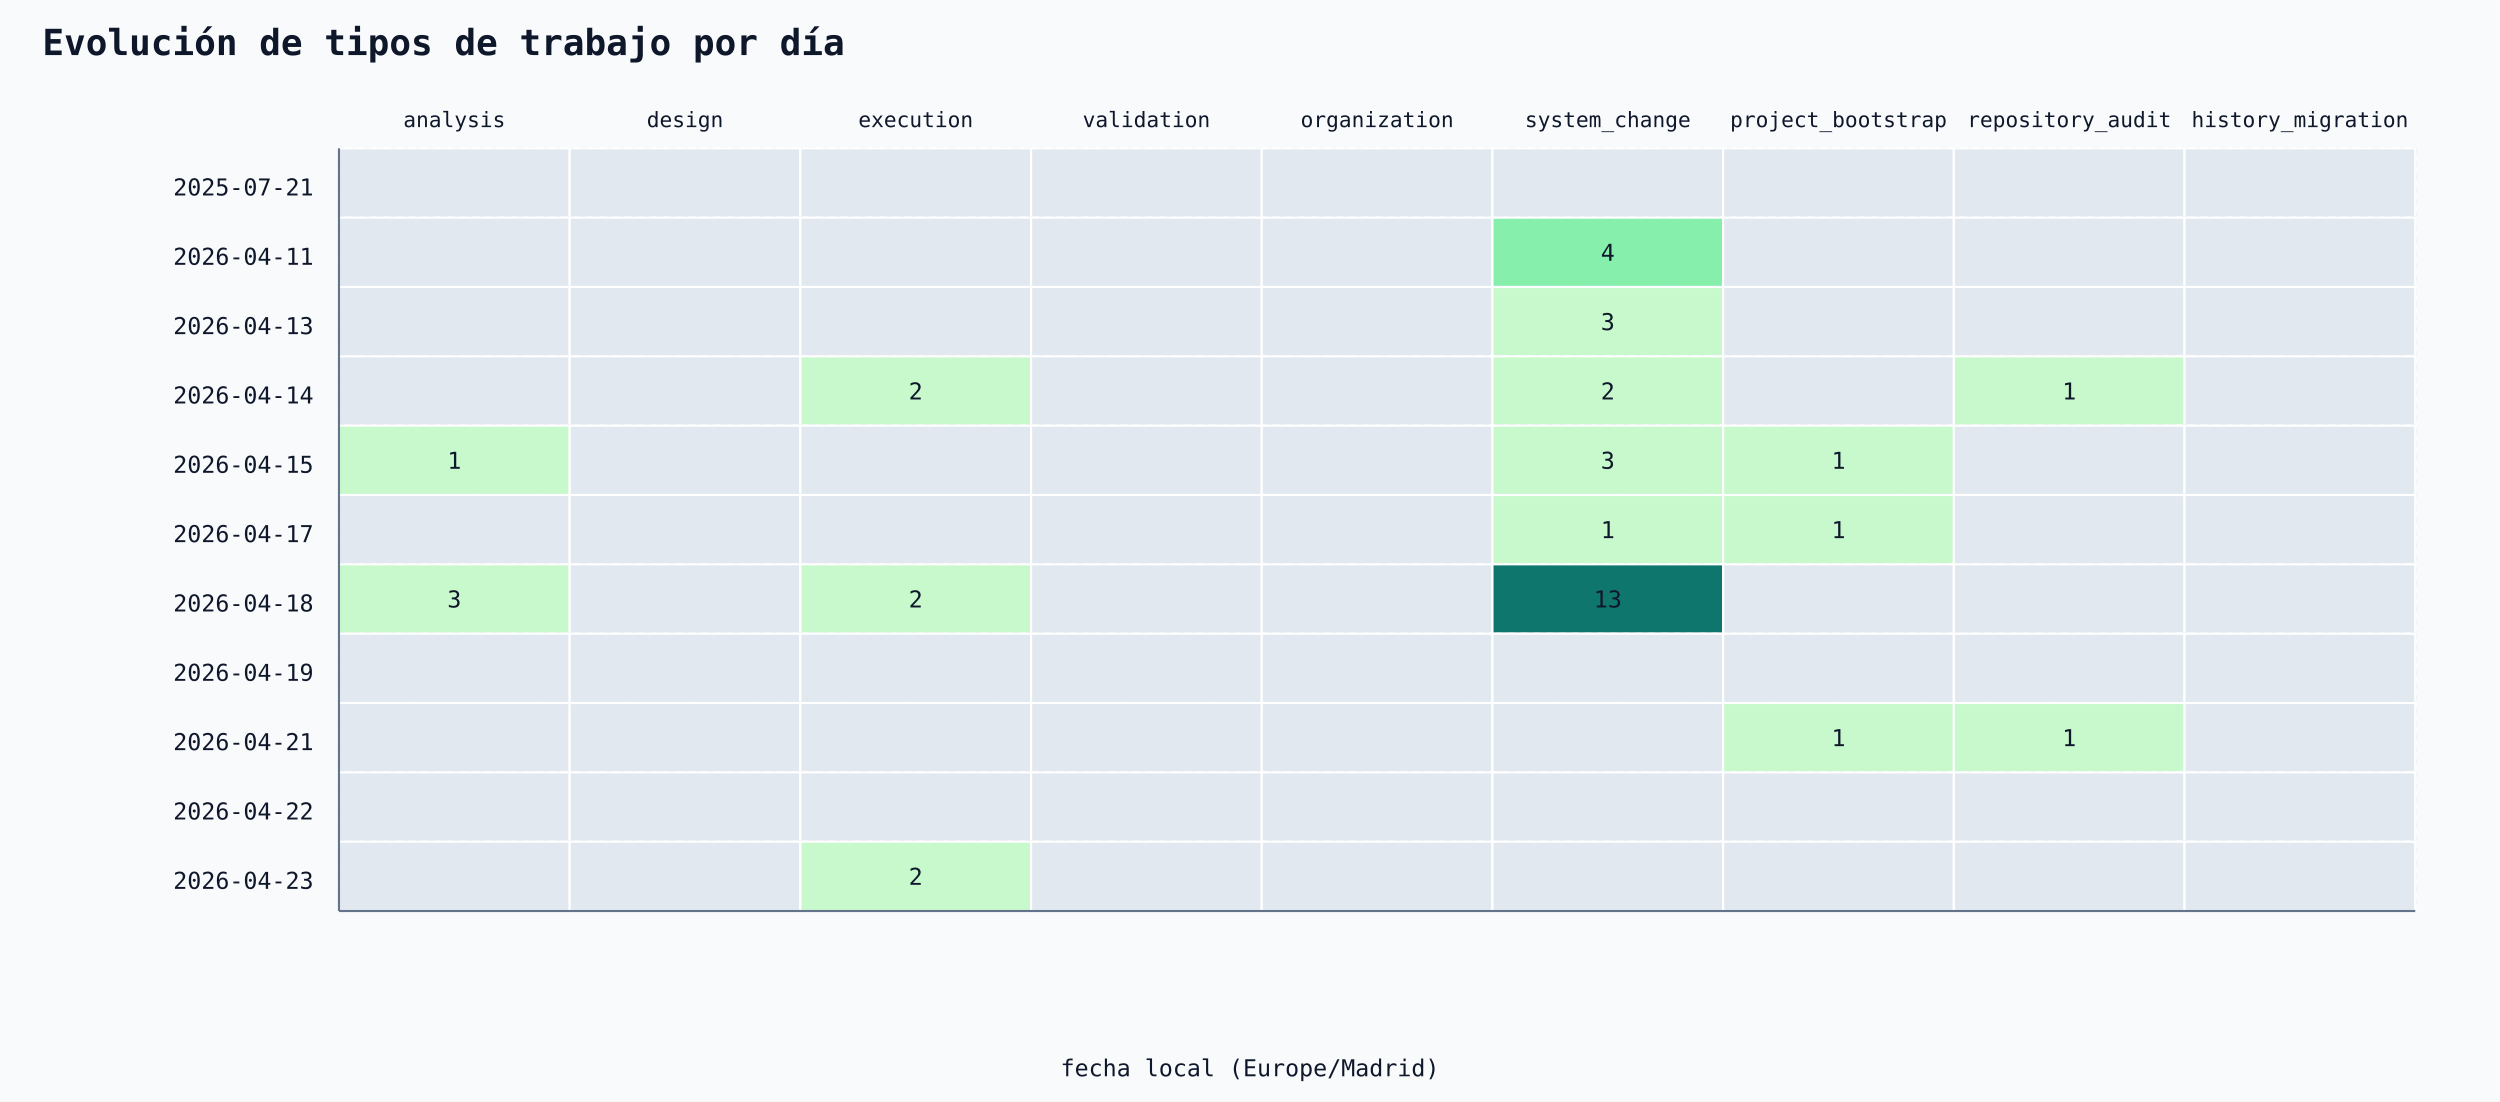
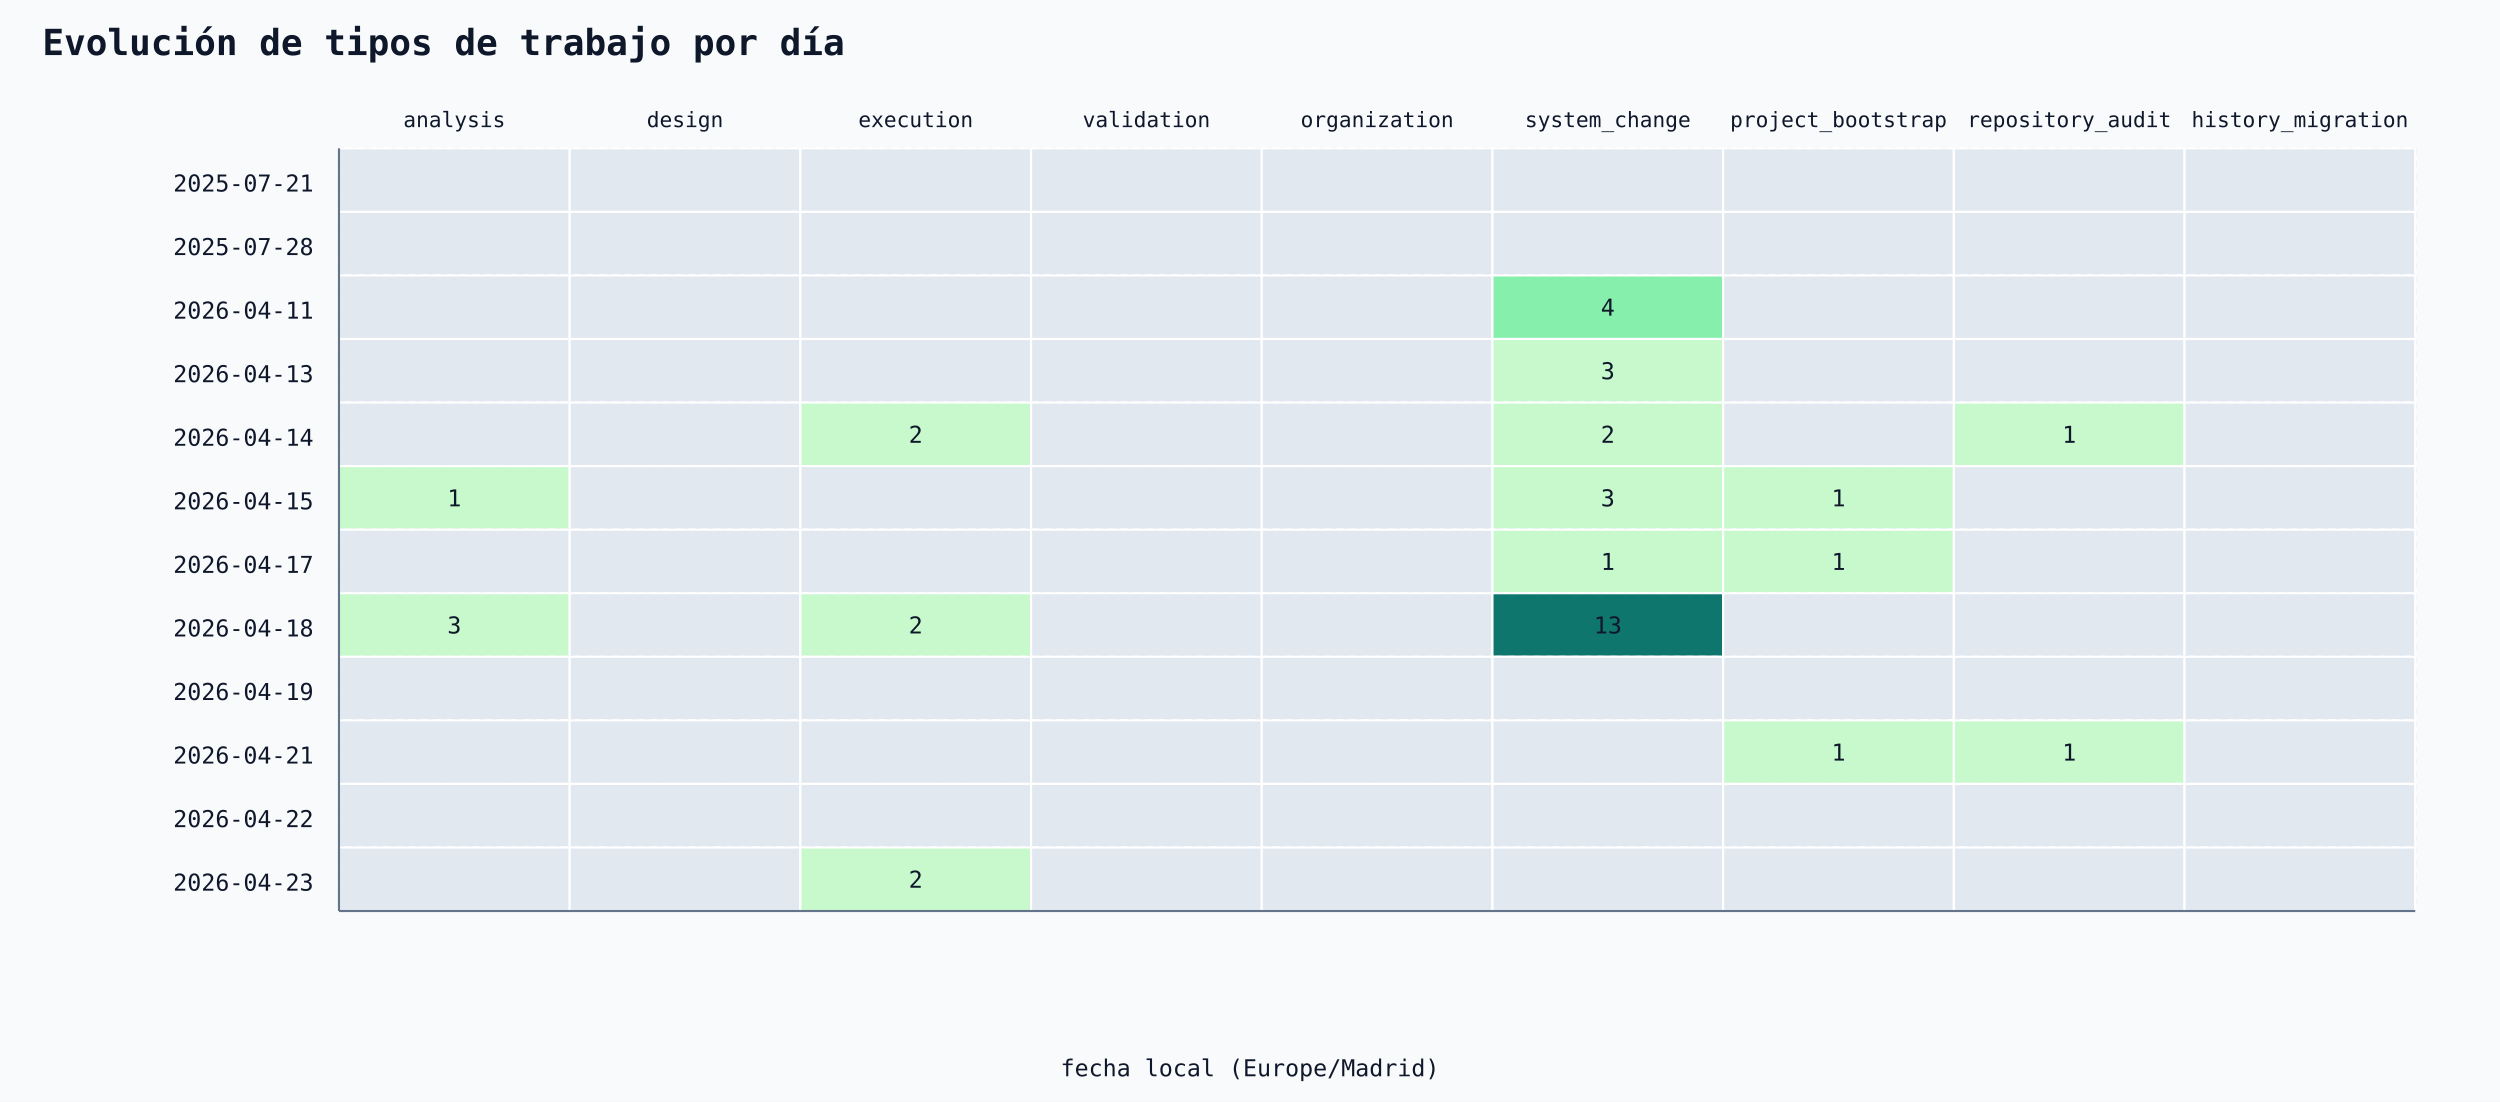
<svg xmlns="http://www.w3.org/2000/svg" width="1180" height="520" viewBox="0 0 1180 520">
  <style>
text { font-family: Menlo, Consolas, monospace; fill: #0f172a; }
.axis { stroke: #64748b; stroke-width: 1; }
.grid { stroke: #cbd5e1; stroke-width: 1; stroke-dasharray: 3 3; }
.title { font-size: 17px; font-weight: 700; }
.label { font-size: 11px; }
.small { font-size: 10px; }
</style>
  <rect x="0" y="0" width="1180" height="520" fill="#f8fafc" />
  <text x="20" y="26" class="title">Evolución de tipos de trabajo por día</text>
  <line x1="160.00" y1="70" x2="160.00" y2="430" class="grid" />
  <line x1="356.00" y1="70" x2="356.00" y2="430" class="grid" />
  <line x1="552.00" y1="70" x2="552.00" y2="430" class="grid" />
  <line x1="748.00" y1="70" x2="748.00" y2="430" class="grid" />
  <line x1="944.00" y1="70" x2="944.00" y2="430" class="grid" />
  <line x1="1140.00" y1="70" x2="1140.00" y2="430" class="grid" />
  <line x1="160" y1="70.00" x2="1140" y2="70.00" class="grid" />
-   <text x="148" y="92.25" text-anchor="end" class="label">2025-07-21</text>
-   <rect x="160.00" y="70.00" width="108.89" height="32.73" fill="#e2e8f0" stroke="#ffffff" stroke-width="1" />
-   <rect x="268.89" y="70.00" width="108.89" height="32.73" fill="#e2e8f0" stroke="#ffffff" stroke-width="1" />
-   <rect x="377.78" y="70.00" width="108.89" height="32.73" fill="#e2e8f0" stroke="#ffffff" stroke-width="1" />
-   <rect x="486.67" y="70.00" width="108.89" height="32.73" fill="#e2e8f0" stroke="#ffffff" stroke-width="1" />
-   <rect x="595.56" y="70.00" width="108.89" height="32.73" fill="#e2e8f0" stroke="#ffffff" stroke-width="1" />
-   <rect x="704.44" y="70.00" width="108.89" height="32.73" fill="#e2e8f0" stroke="#ffffff" stroke-width="1" />
-   <rect x="813.33" y="70.00" width="108.89" height="32.73" fill="#e2e8f0" stroke="#ffffff" stroke-width="1" />
-   <rect x="922.22" y="70.00" width="108.89" height="32.73" fill="#e2e8f0" stroke="#ffffff" stroke-width="1" />
-   <rect x="1031.11" y="70.00" width="108.89" height="32.73" fill="#e2e8f0" stroke="#ffffff" stroke-width="1" />
-   <line x1="160" y1="102.73" x2="1140" y2="102.73" class="grid" />
-   <text x="148" y="124.98" text-anchor="end" class="label">2026-04-11</text>
-   <rect x="160.00" y="102.73" width="108.89" height="32.73" fill="#e2e8f0" stroke="#ffffff" stroke-width="1" />
-   <rect x="268.89" y="102.73" width="108.89" height="32.73" fill="#e2e8f0" stroke="#ffffff" stroke-width="1" />
-   <rect x="377.78" y="102.73" width="108.89" height="32.73" fill="#e2e8f0" stroke="#ffffff" stroke-width="1" />
-   <rect x="486.67" y="102.73" width="108.89" height="32.73" fill="#e2e8f0" stroke="#ffffff" stroke-width="1" />
-   <rect x="595.56" y="102.73" width="108.89" height="32.73" fill="#e2e8f0" stroke="#ffffff" stroke-width="1" />
-   <rect x="704.44" y="102.73" width="108.89" height="32.73" fill="#86efac" stroke="#ffffff" stroke-width="1" />
-   <text x="758.89" y="123.09" text-anchor="middle" class="label">4</text>
-   <rect x="813.33" y="102.73" width="108.89" height="32.73" fill="#e2e8f0" stroke="#ffffff" stroke-width="1" />
-   <rect x="922.22" y="102.73" width="108.89" height="32.73" fill="#e2e8f0" stroke="#ffffff" stroke-width="1" />
-   <rect x="1031.11" y="102.73" width="108.89" height="32.73" fill="#e2e8f0" stroke="#ffffff" stroke-width="1" />
-   <line x1="160" y1="135.45" x2="1140" y2="135.45" class="grid" />
-   <text x="148" y="157.71" text-anchor="end" class="label">2026-04-13</text>
-   <rect x="160.00" y="135.45" width="108.89" height="32.73" fill="#e2e8f0" stroke="#ffffff" stroke-width="1" />
-   <rect x="268.89" y="135.45" width="108.89" height="32.73" fill="#e2e8f0" stroke="#ffffff" stroke-width="1" />
-   <rect x="377.78" y="135.45" width="108.89" height="32.73" fill="#e2e8f0" stroke="#ffffff" stroke-width="1" />
-   <rect x="486.67" y="135.45" width="108.89" height="32.73" fill="#e2e8f0" stroke="#ffffff" stroke-width="1" />
-   <rect x="595.56" y="135.45" width="108.89" height="32.73" fill="#e2e8f0" stroke="#ffffff" stroke-width="1" />
-   <rect x="704.44" y="135.45" width="108.89" height="32.73" fill="#c7f9cc" stroke="#ffffff" stroke-width="1" />
-   <text x="758.89" y="155.82" text-anchor="middle" class="label">3</text>
-   <rect x="813.33" y="135.45" width="108.89" height="32.73" fill="#e2e8f0" stroke="#ffffff" stroke-width="1" />
-   <rect x="922.22" y="135.45" width="108.89" height="32.73" fill="#e2e8f0" stroke="#ffffff" stroke-width="1" />
-   <rect x="1031.11" y="135.45" width="108.89" height="32.73" fill="#e2e8f0" stroke="#ffffff" stroke-width="1" />
-   <line x1="160" y1="168.18" x2="1140" y2="168.18" class="grid" />
-   <text x="148" y="190.44" text-anchor="end" class="label">2026-04-14</text>
-   <rect x="160.00" y="168.18" width="108.89" height="32.73" fill="#e2e8f0" stroke="#ffffff" stroke-width="1" />
-   <rect x="268.89" y="168.18" width="108.89" height="32.73" fill="#e2e8f0" stroke="#ffffff" stroke-width="1" />
-   <rect x="377.78" y="168.18" width="108.89" height="32.73" fill="#c7f9cc" stroke="#ffffff" stroke-width="1" />
-   <text x="432.22" y="188.55" text-anchor="middle" class="label">2</text>
-   <rect x="486.67" y="168.18" width="108.89" height="32.73" fill="#e2e8f0" stroke="#ffffff" stroke-width="1" />
-   <rect x="595.56" y="168.18" width="108.89" height="32.73" fill="#e2e8f0" stroke="#ffffff" stroke-width="1" />
-   <rect x="704.44" y="168.18" width="108.89" height="32.73" fill="#c7f9cc" stroke="#ffffff" stroke-width="1" />
-   <text x="758.89" y="188.55" text-anchor="middle" class="label">2</text>
-   <rect x="813.33" y="168.18" width="108.89" height="32.73" fill="#e2e8f0" stroke="#ffffff" stroke-width="1" />
-   <rect x="922.22" y="168.18" width="108.89" height="32.73" fill="#c7f9cc" stroke="#ffffff" stroke-width="1" />
-   <text x="976.67" y="188.55" text-anchor="middle" class="label">1</text>
-   <rect x="1031.11" y="168.18" width="108.89" height="32.73" fill="#e2e8f0" stroke="#ffffff" stroke-width="1" />
-   <line x1="160" y1="200.91" x2="1140" y2="200.91" class="grid" />
-   <text x="148" y="223.16" text-anchor="end" class="label">2026-04-15</text>
-   <rect x="160.00" y="200.91" width="108.89" height="32.73" fill="#c7f9cc" stroke="#ffffff" stroke-width="1" />
-   <text x="214.44" y="221.27" text-anchor="middle" class="label">1</text>
-   <rect x="268.89" y="200.91" width="108.89" height="32.73" fill="#e2e8f0" stroke="#ffffff" stroke-width="1" />
-   <rect x="377.78" y="200.91" width="108.89" height="32.73" fill="#e2e8f0" stroke="#ffffff" stroke-width="1" />
-   <rect x="486.67" y="200.91" width="108.89" height="32.73" fill="#e2e8f0" stroke="#ffffff" stroke-width="1" />
-   <rect x="595.56" y="200.91" width="108.89" height="32.73" fill="#e2e8f0" stroke="#ffffff" stroke-width="1" />
-   <rect x="704.44" y="200.91" width="108.89" height="32.73" fill="#c7f9cc" stroke="#ffffff" stroke-width="1" />
-   <text x="758.89" y="221.27" text-anchor="middle" class="label">3</text>
-   <rect x="813.33" y="200.91" width="108.89" height="32.73" fill="#c7f9cc" stroke="#ffffff" stroke-width="1" />
-   <text x="867.78" y="221.27" text-anchor="middle" class="label">1</text>
-   <rect x="922.22" y="200.91" width="108.89" height="32.73" fill="#e2e8f0" stroke="#ffffff" stroke-width="1" />
-   <rect x="1031.11" y="200.91" width="108.89" height="32.73" fill="#e2e8f0" stroke="#ffffff" stroke-width="1" />
-   <line x1="160" y1="233.64" x2="1140" y2="233.64" class="grid" />
-   <text x="148" y="255.89" text-anchor="end" class="label">2026-04-17</text>
-   <rect x="160.00" y="233.64" width="108.89" height="32.73" fill="#e2e8f0" stroke="#ffffff" stroke-width="1" />
-   <rect x="268.89" y="233.64" width="108.89" height="32.73" fill="#e2e8f0" stroke="#ffffff" stroke-width="1" />
-   <rect x="377.78" y="233.64" width="108.89" height="32.73" fill="#e2e8f0" stroke="#ffffff" stroke-width="1" />
-   <rect x="486.67" y="233.64" width="108.89" height="32.73" fill="#e2e8f0" stroke="#ffffff" stroke-width="1" />
-   <rect x="595.56" y="233.64" width="108.89" height="32.73" fill="#e2e8f0" stroke="#ffffff" stroke-width="1" />
-   <rect x="704.44" y="233.64" width="108.89" height="32.73" fill="#c7f9cc" stroke="#ffffff" stroke-width="1" />
-   <text x="758.89" y="254.00" text-anchor="middle" class="label">1</text>
-   <rect x="813.33" y="233.64" width="108.89" height="32.73" fill="#c7f9cc" stroke="#ffffff" stroke-width="1" />
-   <text x="867.78" y="254.00" text-anchor="middle" class="label">1</text>
-   <rect x="922.22" y="233.64" width="108.89" height="32.73" fill="#e2e8f0" stroke="#ffffff" stroke-width="1" />
-   <rect x="1031.11" y="233.64" width="108.89" height="32.73" fill="#e2e8f0" stroke="#ffffff" stroke-width="1" />
-   <line x1="160" y1="266.36" x2="1140" y2="266.36" class="grid" />
-   <text x="148" y="288.62" text-anchor="end" class="label">2026-04-18</text>
-   <rect x="160.00" y="266.36" width="108.89" height="32.73" fill="#c7f9cc" stroke="#ffffff" stroke-width="1" />
-   <text x="214.44" y="286.73" text-anchor="middle" class="label">3</text>
-   <rect x="268.89" y="266.36" width="108.89" height="32.73" fill="#e2e8f0" stroke="#ffffff" stroke-width="1" />
-   <rect x="377.78" y="266.36" width="108.89" height="32.73" fill="#c7f9cc" stroke="#ffffff" stroke-width="1" />
-   <text x="432.22" y="286.73" text-anchor="middle" class="label">2</text>
-   <rect x="486.67" y="266.36" width="108.89" height="32.73" fill="#e2e8f0" stroke="#ffffff" stroke-width="1" />
-   <rect x="595.56" y="266.36" width="108.89" height="32.73" fill="#e2e8f0" stroke="#ffffff" stroke-width="1" />
-   <rect x="704.44" y="266.36" width="108.89" height="32.73" fill="#0f766e" stroke="#ffffff" stroke-width="1" />
-   <text x="758.89" y="286.73" text-anchor="middle" class="label">13</text>
-   <rect x="813.33" y="266.36" width="108.89" height="32.73" fill="#e2e8f0" stroke="#ffffff" stroke-width="1" />
-   <rect x="922.22" y="266.36" width="108.89" height="32.73" fill="#e2e8f0" stroke="#ffffff" stroke-width="1" />
-   <rect x="1031.11" y="266.36" width="108.89" height="32.73" fill="#e2e8f0" stroke="#ffffff" stroke-width="1" />
-   <line x1="160" y1="299.09" x2="1140" y2="299.09" class="grid" />
-   <text x="148" y="321.35" text-anchor="end" class="label">2026-04-19</text>
-   <rect x="160.00" y="299.09" width="108.89" height="32.73" fill="#e2e8f0" stroke="#ffffff" stroke-width="1" />
-   <rect x="268.89" y="299.09" width="108.89" height="32.73" fill="#e2e8f0" stroke="#ffffff" stroke-width="1" />
-   <rect x="377.78" y="299.09" width="108.89" height="32.73" fill="#e2e8f0" stroke="#ffffff" stroke-width="1" />
-   <rect x="486.67" y="299.09" width="108.89" height="32.73" fill="#e2e8f0" stroke="#ffffff" stroke-width="1" />
-   <rect x="595.56" y="299.09" width="108.89" height="32.73" fill="#e2e8f0" stroke="#ffffff" stroke-width="1" />
-   <rect x="704.44" y="299.09" width="108.89" height="32.73" fill="#e2e8f0" stroke="#ffffff" stroke-width="1" />
-   <rect x="813.33" y="299.09" width="108.89" height="32.73" fill="#e2e8f0" stroke="#ffffff" stroke-width="1" />
-   <rect x="922.22" y="299.09" width="108.89" height="32.73" fill="#e2e8f0" stroke="#ffffff" stroke-width="1" />
-   <rect x="1031.11" y="299.09" width="108.89" height="32.73" fill="#e2e8f0" stroke="#ffffff" stroke-width="1" />
-   <line x1="160" y1="331.82" x2="1140" y2="331.82" class="grid" />
-   <text x="148" y="354.07" text-anchor="end" class="label">2026-04-21</text>
-   <rect x="160.00" y="331.82" width="108.89" height="32.73" fill="#e2e8f0" stroke="#ffffff" stroke-width="1" />
-   <rect x="268.89" y="331.82" width="108.89" height="32.73" fill="#e2e8f0" stroke="#ffffff" stroke-width="1" />
-   <rect x="377.78" y="331.82" width="108.89" height="32.73" fill="#e2e8f0" stroke="#ffffff" stroke-width="1" />
-   <rect x="486.67" y="331.82" width="108.89" height="32.73" fill="#e2e8f0" stroke="#ffffff" stroke-width="1" />
-   <rect x="595.56" y="331.82" width="108.89" height="32.73" fill="#e2e8f0" stroke="#ffffff" stroke-width="1" />
-   <rect x="704.44" y="331.82" width="108.89" height="32.73" fill="#e2e8f0" stroke="#ffffff" stroke-width="1" />
-   <rect x="813.33" y="331.82" width="108.89" height="32.73" fill="#c7f9cc" stroke="#ffffff" stroke-width="1" />
-   <text x="867.78" y="352.18" text-anchor="middle" class="label">1</text>
-   <rect x="922.22" y="331.82" width="108.89" height="32.73" fill="#c7f9cc" stroke="#ffffff" stroke-width="1" />
-   <text x="976.67" y="352.18" text-anchor="middle" class="label">1</text>
-   <rect x="1031.11" y="331.82" width="108.89" height="32.73" fill="#e2e8f0" stroke="#ffffff" stroke-width="1" />
-   <line x1="160" y1="364.55" x2="1140" y2="364.55" class="grid" />
-   <text x="148" y="386.80" text-anchor="end" class="label">2026-04-22</text>
-   <rect x="160.00" y="364.55" width="108.89" height="32.73" fill="#e2e8f0" stroke="#ffffff" stroke-width="1" />
-   <rect x="268.89" y="364.55" width="108.89" height="32.73" fill="#e2e8f0" stroke="#ffffff" stroke-width="1" />
-   <rect x="377.78" y="364.55" width="108.89" height="32.73" fill="#e2e8f0" stroke="#ffffff" stroke-width="1" />
-   <rect x="486.67" y="364.55" width="108.89" height="32.73" fill="#e2e8f0" stroke="#ffffff" stroke-width="1" />
-   <rect x="595.56" y="364.55" width="108.89" height="32.73" fill="#e2e8f0" stroke="#ffffff" stroke-width="1" />
-   <rect x="704.44" y="364.55" width="108.89" height="32.73" fill="#e2e8f0" stroke="#ffffff" stroke-width="1" />
-   <rect x="813.33" y="364.55" width="108.89" height="32.73" fill="#e2e8f0" stroke="#ffffff" stroke-width="1" />
-   <rect x="922.22" y="364.55" width="108.89" height="32.73" fill="#e2e8f0" stroke="#ffffff" stroke-width="1" />
-   <rect x="1031.11" y="364.55" width="108.89" height="32.73" fill="#e2e8f0" stroke="#ffffff" stroke-width="1" />
-   <line x1="160" y1="397.27" x2="1140" y2="397.27" class="grid" />
-   <text x="148" y="419.53" text-anchor="end" class="label">2026-04-23</text>
-   <rect x="160.00" y="397.27" width="108.89" height="32.73" fill="#e2e8f0" stroke="#ffffff" stroke-width="1" />
-   <rect x="268.89" y="397.27" width="108.89" height="32.73" fill="#e2e8f0" stroke="#ffffff" stroke-width="1" />
-   <rect x="377.78" y="397.27" width="108.89" height="32.73" fill="#c7f9cc" stroke="#ffffff" stroke-width="1" />
-   <text x="432.22" y="417.64" text-anchor="middle" class="label">2</text>
-   <rect x="486.67" y="397.27" width="108.89" height="32.73" fill="#e2e8f0" stroke="#ffffff" stroke-width="1" />
-   <rect x="595.56" y="397.27" width="108.89" height="32.73" fill="#e2e8f0" stroke="#ffffff" stroke-width="1" />
-   <rect x="704.44" y="397.27" width="108.89" height="32.73" fill="#e2e8f0" stroke="#ffffff" stroke-width="1" />
-   <rect x="813.33" y="397.27" width="108.89" height="32.73" fill="#e2e8f0" stroke="#ffffff" stroke-width="1" />
-   <rect x="922.22" y="397.27" width="108.89" height="32.73" fill="#e2e8f0" stroke="#ffffff" stroke-width="1" />
-   <rect x="1031.11" y="397.27" width="108.89" height="32.73" fill="#e2e8f0" stroke="#ffffff" stroke-width="1" />
+   <text x="148" y="90.40" text-anchor="end" class="label">2025-07-21</text>
+   <rect x="160.00" y="70.00" width="108.89" height="30.00" fill="#e2e8f0" stroke="#ffffff" stroke-width="1" />
+   <rect x="268.89" y="70.00" width="108.89" height="30.00" fill="#e2e8f0" stroke="#ffffff" stroke-width="1" />
+   <rect x="377.78" y="70.00" width="108.89" height="30.00" fill="#e2e8f0" stroke="#ffffff" stroke-width="1" />
+   <rect x="486.67" y="70.00" width="108.89" height="30.00" fill="#e2e8f0" stroke="#ffffff" stroke-width="1" />
+   <rect x="595.56" y="70.00" width="108.89" height="30.00" fill="#e2e8f0" stroke="#ffffff" stroke-width="1" />
+   <rect x="704.44" y="70.00" width="108.89" height="30.00" fill="#e2e8f0" stroke="#ffffff" stroke-width="1" />
+   <rect x="813.33" y="70.00" width="108.89" height="30.00" fill="#e2e8f0" stroke="#ffffff" stroke-width="1" />
+   <rect x="922.22" y="70.00" width="108.89" height="30.00" fill="#e2e8f0" stroke="#ffffff" stroke-width="1" />
+   <rect x="1031.11" y="70.00" width="108.89" height="30.00" fill="#e2e8f0" stroke="#ffffff" stroke-width="1" />
+   <line x1="160" y1="100.00" x2="1140" y2="100.00" class="grid" />
+   <text x="148" y="120.40" text-anchor="end" class="label">2025-07-28</text>
+   <rect x="160.00" y="100.00" width="108.89" height="30.00" fill="#e2e8f0" stroke="#ffffff" stroke-width="1" />
+   <rect x="268.89" y="100.00" width="108.89" height="30.00" fill="#e2e8f0" stroke="#ffffff" stroke-width="1" />
+   <rect x="377.78" y="100.00" width="108.89" height="30.00" fill="#e2e8f0" stroke="#ffffff" stroke-width="1" />
+   <rect x="486.67" y="100.00" width="108.89" height="30.00" fill="#e2e8f0" stroke="#ffffff" stroke-width="1" />
+   <rect x="595.56" y="100.00" width="108.89" height="30.00" fill="#e2e8f0" stroke="#ffffff" stroke-width="1" />
+   <rect x="704.44" y="100.00" width="108.89" height="30.00" fill="#e2e8f0" stroke="#ffffff" stroke-width="1" />
+   <rect x="813.33" y="100.00" width="108.89" height="30.00" fill="#e2e8f0" stroke="#ffffff" stroke-width="1" />
+   <rect x="922.22" y="100.00" width="108.89" height="30.00" fill="#e2e8f0" stroke="#ffffff" stroke-width="1" />
+   <rect x="1031.11" y="100.00" width="108.89" height="30.00" fill="#e2e8f0" stroke="#ffffff" stroke-width="1" />
+   <line x1="160" y1="130.00" x2="1140" y2="130.00" class="grid" />
+   <text x="148" y="150.40" text-anchor="end" class="label">2026-04-11</text>
+   <rect x="160.00" y="130.00" width="108.89" height="30.00" fill="#e2e8f0" stroke="#ffffff" stroke-width="1" />
+   <rect x="268.89" y="130.00" width="108.89" height="30.00" fill="#e2e8f0" stroke="#ffffff" stroke-width="1" />
+   <rect x="377.78" y="130.00" width="108.89" height="30.00" fill="#e2e8f0" stroke="#ffffff" stroke-width="1" />
+   <rect x="486.67" y="130.00" width="108.89" height="30.00" fill="#e2e8f0" stroke="#ffffff" stroke-width="1" />
+   <rect x="595.56" y="130.00" width="108.89" height="30.00" fill="#e2e8f0" stroke="#ffffff" stroke-width="1" />
+   <rect x="704.44" y="130.00" width="108.89" height="30.00" fill="#86efac" stroke="#ffffff" stroke-width="1" />
+   <text x="758.89" y="149.00" text-anchor="middle" class="label">4</text>
+   <rect x="813.33" y="130.00" width="108.89" height="30.00" fill="#e2e8f0" stroke="#ffffff" stroke-width="1" />
+   <rect x="922.22" y="130.00" width="108.89" height="30.00" fill="#e2e8f0" stroke="#ffffff" stroke-width="1" />
+   <rect x="1031.11" y="130.00" width="108.89" height="30.00" fill="#e2e8f0" stroke="#ffffff" stroke-width="1" />
+   <line x1="160" y1="160.00" x2="1140" y2="160.00" class="grid" />
+   <text x="148" y="180.40" text-anchor="end" class="label">2026-04-13</text>
+   <rect x="160.00" y="160.00" width="108.89" height="30.00" fill="#e2e8f0" stroke="#ffffff" stroke-width="1" />
+   <rect x="268.89" y="160.00" width="108.89" height="30.00" fill="#e2e8f0" stroke="#ffffff" stroke-width="1" />
+   <rect x="377.78" y="160.00" width="108.89" height="30.00" fill="#e2e8f0" stroke="#ffffff" stroke-width="1" />
+   <rect x="486.67" y="160.00" width="108.89" height="30.00" fill="#e2e8f0" stroke="#ffffff" stroke-width="1" />
+   <rect x="595.56" y="160.00" width="108.89" height="30.00" fill="#e2e8f0" stroke="#ffffff" stroke-width="1" />
+   <rect x="704.44" y="160.00" width="108.89" height="30.00" fill="#c7f9cc" stroke="#ffffff" stroke-width="1" />
+   <text x="758.89" y="179.00" text-anchor="middle" class="label">3</text>
+   <rect x="813.33" y="160.00" width="108.89" height="30.00" fill="#e2e8f0" stroke="#ffffff" stroke-width="1" />
+   <rect x="922.22" y="160.00" width="108.89" height="30.00" fill="#e2e8f0" stroke="#ffffff" stroke-width="1" />
+   <rect x="1031.11" y="160.00" width="108.89" height="30.00" fill="#e2e8f0" stroke="#ffffff" stroke-width="1" />
+   <line x1="160" y1="190.00" x2="1140" y2="190.00" class="grid" />
+   <text x="148" y="210.40" text-anchor="end" class="label">2026-04-14</text>
+   <rect x="160.00" y="190.00" width="108.89" height="30.00" fill="#e2e8f0" stroke="#ffffff" stroke-width="1" />
+   <rect x="268.89" y="190.00" width="108.89" height="30.00" fill="#e2e8f0" stroke="#ffffff" stroke-width="1" />
+   <rect x="377.78" y="190.00" width="108.89" height="30.00" fill="#c7f9cc" stroke="#ffffff" stroke-width="1" />
+   <text x="432.22" y="209.00" text-anchor="middle" class="label">2</text>
+   <rect x="486.67" y="190.00" width="108.89" height="30.00" fill="#e2e8f0" stroke="#ffffff" stroke-width="1" />
+   <rect x="595.56" y="190.00" width="108.89" height="30.00" fill="#e2e8f0" stroke="#ffffff" stroke-width="1" />
+   <rect x="704.44" y="190.00" width="108.89" height="30.00" fill="#c7f9cc" stroke="#ffffff" stroke-width="1" />
+   <text x="758.89" y="209.00" text-anchor="middle" class="label">2</text>
+   <rect x="813.33" y="190.00" width="108.89" height="30.00" fill="#e2e8f0" stroke="#ffffff" stroke-width="1" />
+   <rect x="922.22" y="190.00" width="108.89" height="30.00" fill="#c7f9cc" stroke="#ffffff" stroke-width="1" />
+   <text x="976.67" y="209.00" text-anchor="middle" class="label">1</text>
+   <rect x="1031.11" y="190.00" width="108.89" height="30.00" fill="#e2e8f0" stroke="#ffffff" stroke-width="1" />
+   <line x1="160" y1="220.00" x2="1140" y2="220.00" class="grid" />
+   <text x="148" y="240.40" text-anchor="end" class="label">2026-04-15</text>
+   <rect x="160.00" y="220.00" width="108.89" height="30.00" fill="#c7f9cc" stroke="#ffffff" stroke-width="1" />
+   <text x="214.44" y="239.00" text-anchor="middle" class="label">1</text>
+   <rect x="268.89" y="220.00" width="108.89" height="30.00" fill="#e2e8f0" stroke="#ffffff" stroke-width="1" />
+   <rect x="377.78" y="220.00" width="108.89" height="30.00" fill="#e2e8f0" stroke="#ffffff" stroke-width="1" />
+   <rect x="486.67" y="220.00" width="108.89" height="30.00" fill="#e2e8f0" stroke="#ffffff" stroke-width="1" />
+   <rect x="595.56" y="220.00" width="108.89" height="30.00" fill="#e2e8f0" stroke="#ffffff" stroke-width="1" />
+   <rect x="704.44" y="220.00" width="108.89" height="30.00" fill="#c7f9cc" stroke="#ffffff" stroke-width="1" />
+   <text x="758.89" y="239.00" text-anchor="middle" class="label">3</text>
+   <rect x="813.33" y="220.00" width="108.89" height="30.00" fill="#c7f9cc" stroke="#ffffff" stroke-width="1" />
+   <text x="867.78" y="239.00" text-anchor="middle" class="label">1</text>
+   <rect x="922.22" y="220.00" width="108.89" height="30.00" fill="#e2e8f0" stroke="#ffffff" stroke-width="1" />
+   <rect x="1031.11" y="220.00" width="108.89" height="30.00" fill="#e2e8f0" stroke="#ffffff" stroke-width="1" />
+   <line x1="160" y1="250.00" x2="1140" y2="250.00" class="grid" />
+   <text x="148" y="270.40" text-anchor="end" class="label">2026-04-17</text>
+   <rect x="160.00" y="250.00" width="108.89" height="30.00" fill="#e2e8f0" stroke="#ffffff" stroke-width="1" />
+   <rect x="268.89" y="250.00" width="108.89" height="30.00" fill="#e2e8f0" stroke="#ffffff" stroke-width="1" />
+   <rect x="377.78" y="250.00" width="108.89" height="30.00" fill="#e2e8f0" stroke="#ffffff" stroke-width="1" />
+   <rect x="486.67" y="250.00" width="108.89" height="30.00" fill="#e2e8f0" stroke="#ffffff" stroke-width="1" />
+   <rect x="595.56" y="250.00" width="108.89" height="30.00" fill="#e2e8f0" stroke="#ffffff" stroke-width="1" />
+   <rect x="704.44" y="250.00" width="108.89" height="30.00" fill="#c7f9cc" stroke="#ffffff" stroke-width="1" />
+   <text x="758.89" y="269.00" text-anchor="middle" class="label">1</text>
+   <rect x="813.33" y="250.00" width="108.89" height="30.00" fill="#c7f9cc" stroke="#ffffff" stroke-width="1" />
+   <text x="867.78" y="269.00" text-anchor="middle" class="label">1</text>
+   <rect x="922.22" y="250.00" width="108.89" height="30.00" fill="#e2e8f0" stroke="#ffffff" stroke-width="1" />
+   <rect x="1031.11" y="250.00" width="108.89" height="30.00" fill="#e2e8f0" stroke="#ffffff" stroke-width="1" />
+   <line x1="160" y1="280.00" x2="1140" y2="280.00" class="grid" />
+   <text x="148" y="300.40" text-anchor="end" class="label">2026-04-18</text>
+   <rect x="160.00" y="280.00" width="108.89" height="30.00" fill="#c7f9cc" stroke="#ffffff" stroke-width="1" />
+   <text x="214.44" y="299.00" text-anchor="middle" class="label">3</text>
+   <rect x="268.89" y="280.00" width="108.89" height="30.00" fill="#e2e8f0" stroke="#ffffff" stroke-width="1" />
+   <rect x="377.78" y="280.00" width="108.89" height="30.00" fill="#c7f9cc" stroke="#ffffff" stroke-width="1" />
+   <text x="432.22" y="299.00" text-anchor="middle" class="label">2</text>
+   <rect x="486.67" y="280.00" width="108.89" height="30.00" fill="#e2e8f0" stroke="#ffffff" stroke-width="1" />
+   <rect x="595.56" y="280.00" width="108.89" height="30.00" fill="#e2e8f0" stroke="#ffffff" stroke-width="1" />
+   <rect x="704.44" y="280.00" width="108.89" height="30.00" fill="#0f766e" stroke="#ffffff" stroke-width="1" />
+   <text x="758.89" y="299.00" text-anchor="middle" class="label">13</text>
+   <rect x="813.33" y="280.00" width="108.89" height="30.00" fill="#e2e8f0" stroke="#ffffff" stroke-width="1" />
+   <rect x="922.22" y="280.00" width="108.89" height="30.00" fill="#e2e8f0" stroke="#ffffff" stroke-width="1" />
+   <rect x="1031.11" y="280.00" width="108.89" height="30.00" fill="#e2e8f0" stroke="#ffffff" stroke-width="1" />
+   <line x1="160" y1="310.00" x2="1140" y2="310.00" class="grid" />
+   <text x="148" y="330.40" text-anchor="end" class="label">2026-04-19</text>
+   <rect x="160.00" y="310.00" width="108.89" height="30.00" fill="#e2e8f0" stroke="#ffffff" stroke-width="1" />
+   <rect x="268.89" y="310.00" width="108.89" height="30.00" fill="#e2e8f0" stroke="#ffffff" stroke-width="1" />
+   <rect x="377.78" y="310.00" width="108.89" height="30.00" fill="#e2e8f0" stroke="#ffffff" stroke-width="1" />
+   <rect x="486.67" y="310.00" width="108.89" height="30.00" fill="#e2e8f0" stroke="#ffffff" stroke-width="1" />
+   <rect x="595.56" y="310.00" width="108.89" height="30.00" fill="#e2e8f0" stroke="#ffffff" stroke-width="1" />
+   <rect x="704.44" y="310.00" width="108.89" height="30.00" fill="#e2e8f0" stroke="#ffffff" stroke-width="1" />
+   <rect x="813.33" y="310.00" width="108.89" height="30.00" fill="#e2e8f0" stroke="#ffffff" stroke-width="1" />
+   <rect x="922.22" y="310.00" width="108.89" height="30.00" fill="#e2e8f0" stroke="#ffffff" stroke-width="1" />
+   <rect x="1031.11" y="310.00" width="108.89" height="30.00" fill="#e2e8f0" stroke="#ffffff" stroke-width="1" />
+   <line x1="160" y1="340.00" x2="1140" y2="340.00" class="grid" />
+   <text x="148" y="360.40" text-anchor="end" class="label">2026-04-21</text>
+   <rect x="160.00" y="340.00" width="108.89" height="30.00" fill="#e2e8f0" stroke="#ffffff" stroke-width="1" />
+   <rect x="268.89" y="340.00" width="108.89" height="30.00" fill="#e2e8f0" stroke="#ffffff" stroke-width="1" />
+   <rect x="377.78" y="340.00" width="108.89" height="30.00" fill="#e2e8f0" stroke="#ffffff" stroke-width="1" />
+   <rect x="486.67" y="340.00" width="108.89" height="30.00" fill="#e2e8f0" stroke="#ffffff" stroke-width="1" />
+   <rect x="595.56" y="340.00" width="108.89" height="30.00" fill="#e2e8f0" stroke="#ffffff" stroke-width="1" />
+   <rect x="704.44" y="340.00" width="108.89" height="30.00" fill="#e2e8f0" stroke="#ffffff" stroke-width="1" />
+   <rect x="813.33" y="340.00" width="108.89" height="30.00" fill="#c7f9cc" stroke="#ffffff" stroke-width="1" />
+   <text x="867.78" y="359.00" text-anchor="middle" class="label">1</text>
+   <rect x="922.22" y="340.00" width="108.89" height="30.00" fill="#c7f9cc" stroke="#ffffff" stroke-width="1" />
+   <text x="976.67" y="359.00" text-anchor="middle" class="label">1</text>
+   <rect x="1031.11" y="340.00" width="108.89" height="30.00" fill="#e2e8f0" stroke="#ffffff" stroke-width="1" />
+   <line x1="160" y1="370.00" x2="1140" y2="370.00" class="grid" />
+   <text x="148" y="390.40" text-anchor="end" class="label">2026-04-22</text>
+   <rect x="160.00" y="370.00" width="108.89" height="30.00" fill="#e2e8f0" stroke="#ffffff" stroke-width="1" />
+   <rect x="268.89" y="370.00" width="108.89" height="30.00" fill="#e2e8f0" stroke="#ffffff" stroke-width="1" />
+   <rect x="377.78" y="370.00" width="108.89" height="30.00" fill="#e2e8f0" stroke="#ffffff" stroke-width="1" />
+   <rect x="486.67" y="370.00" width="108.89" height="30.00" fill="#e2e8f0" stroke="#ffffff" stroke-width="1" />
+   <rect x="595.56" y="370.00" width="108.89" height="30.00" fill="#e2e8f0" stroke="#ffffff" stroke-width="1" />
+   <rect x="704.44" y="370.00" width="108.89" height="30.00" fill="#e2e8f0" stroke="#ffffff" stroke-width="1" />
+   <rect x="813.33" y="370.00" width="108.89" height="30.00" fill="#e2e8f0" stroke="#ffffff" stroke-width="1" />
+   <rect x="922.22" y="370.00" width="108.89" height="30.00" fill="#e2e8f0" stroke="#ffffff" stroke-width="1" />
+   <rect x="1031.11" y="370.00" width="108.89" height="30.00" fill="#e2e8f0" stroke="#ffffff" stroke-width="1" />
+   <line x1="160" y1="400.00" x2="1140" y2="400.00" class="grid" />
+   <text x="148" y="420.40" text-anchor="end" class="label">2026-04-23</text>
+   <rect x="160.00" y="400.00" width="108.89" height="30.00" fill="#e2e8f0" stroke="#ffffff" stroke-width="1" />
+   <rect x="268.89" y="400.00" width="108.89" height="30.00" fill="#e2e8f0" stroke="#ffffff" stroke-width="1" />
+   <rect x="377.78" y="400.00" width="108.89" height="30.00" fill="#c7f9cc" stroke="#ffffff" stroke-width="1" />
+   <text x="432.22" y="419.00" text-anchor="middle" class="label">2</text>
+   <rect x="486.67" y="400.00" width="108.89" height="30.00" fill="#e2e8f0" stroke="#ffffff" stroke-width="1" />
+   <rect x="595.56" y="400.00" width="108.89" height="30.00" fill="#e2e8f0" stroke="#ffffff" stroke-width="1" />
+   <rect x="704.44" y="400.00" width="108.89" height="30.00" fill="#e2e8f0" stroke="#ffffff" stroke-width="1" />
+   <rect x="813.33" y="400.00" width="108.89" height="30.00" fill="#e2e8f0" stroke="#ffffff" stroke-width="1" />
+   <rect x="922.22" y="400.00" width="108.89" height="30.00" fill="#e2e8f0" stroke="#ffffff" stroke-width="1" />
+   <rect x="1031.11" y="400.00" width="108.89" height="30.00" fill="#e2e8f0" stroke="#ffffff" stroke-width="1" />
  <text x="214.44" y="60" text-anchor="middle" class="small">analysis</text>
  <text x="323.33" y="60" text-anchor="middle" class="small">design</text>
  <text x="432.22" y="60" text-anchor="middle" class="small">execution</text>
  <text x="541.11" y="60" text-anchor="middle" class="small">validation</text>
  <text x="650.00" y="60" text-anchor="middle" class="small">organization</text>
  <text x="758.89" y="60" text-anchor="middle" class="small">system_change</text>
  <text x="867.78" y="60" text-anchor="middle" class="small">project_bootstrap</text>
  <text x="976.67" y="60" text-anchor="middle" class="small">repository_audit</text>
  <text x="1085.56" y="60" text-anchor="middle" class="small">history_migration</text>
  <line x1="160" y1="430" x2="1140" y2="430" class="axis" />
  <line x1="160" y1="70" x2="160" y2="430" class="axis" />
  <text x="590" y="508" text-anchor="middle" class="label">fecha local (Europe/Madrid)</text>
</svg>
